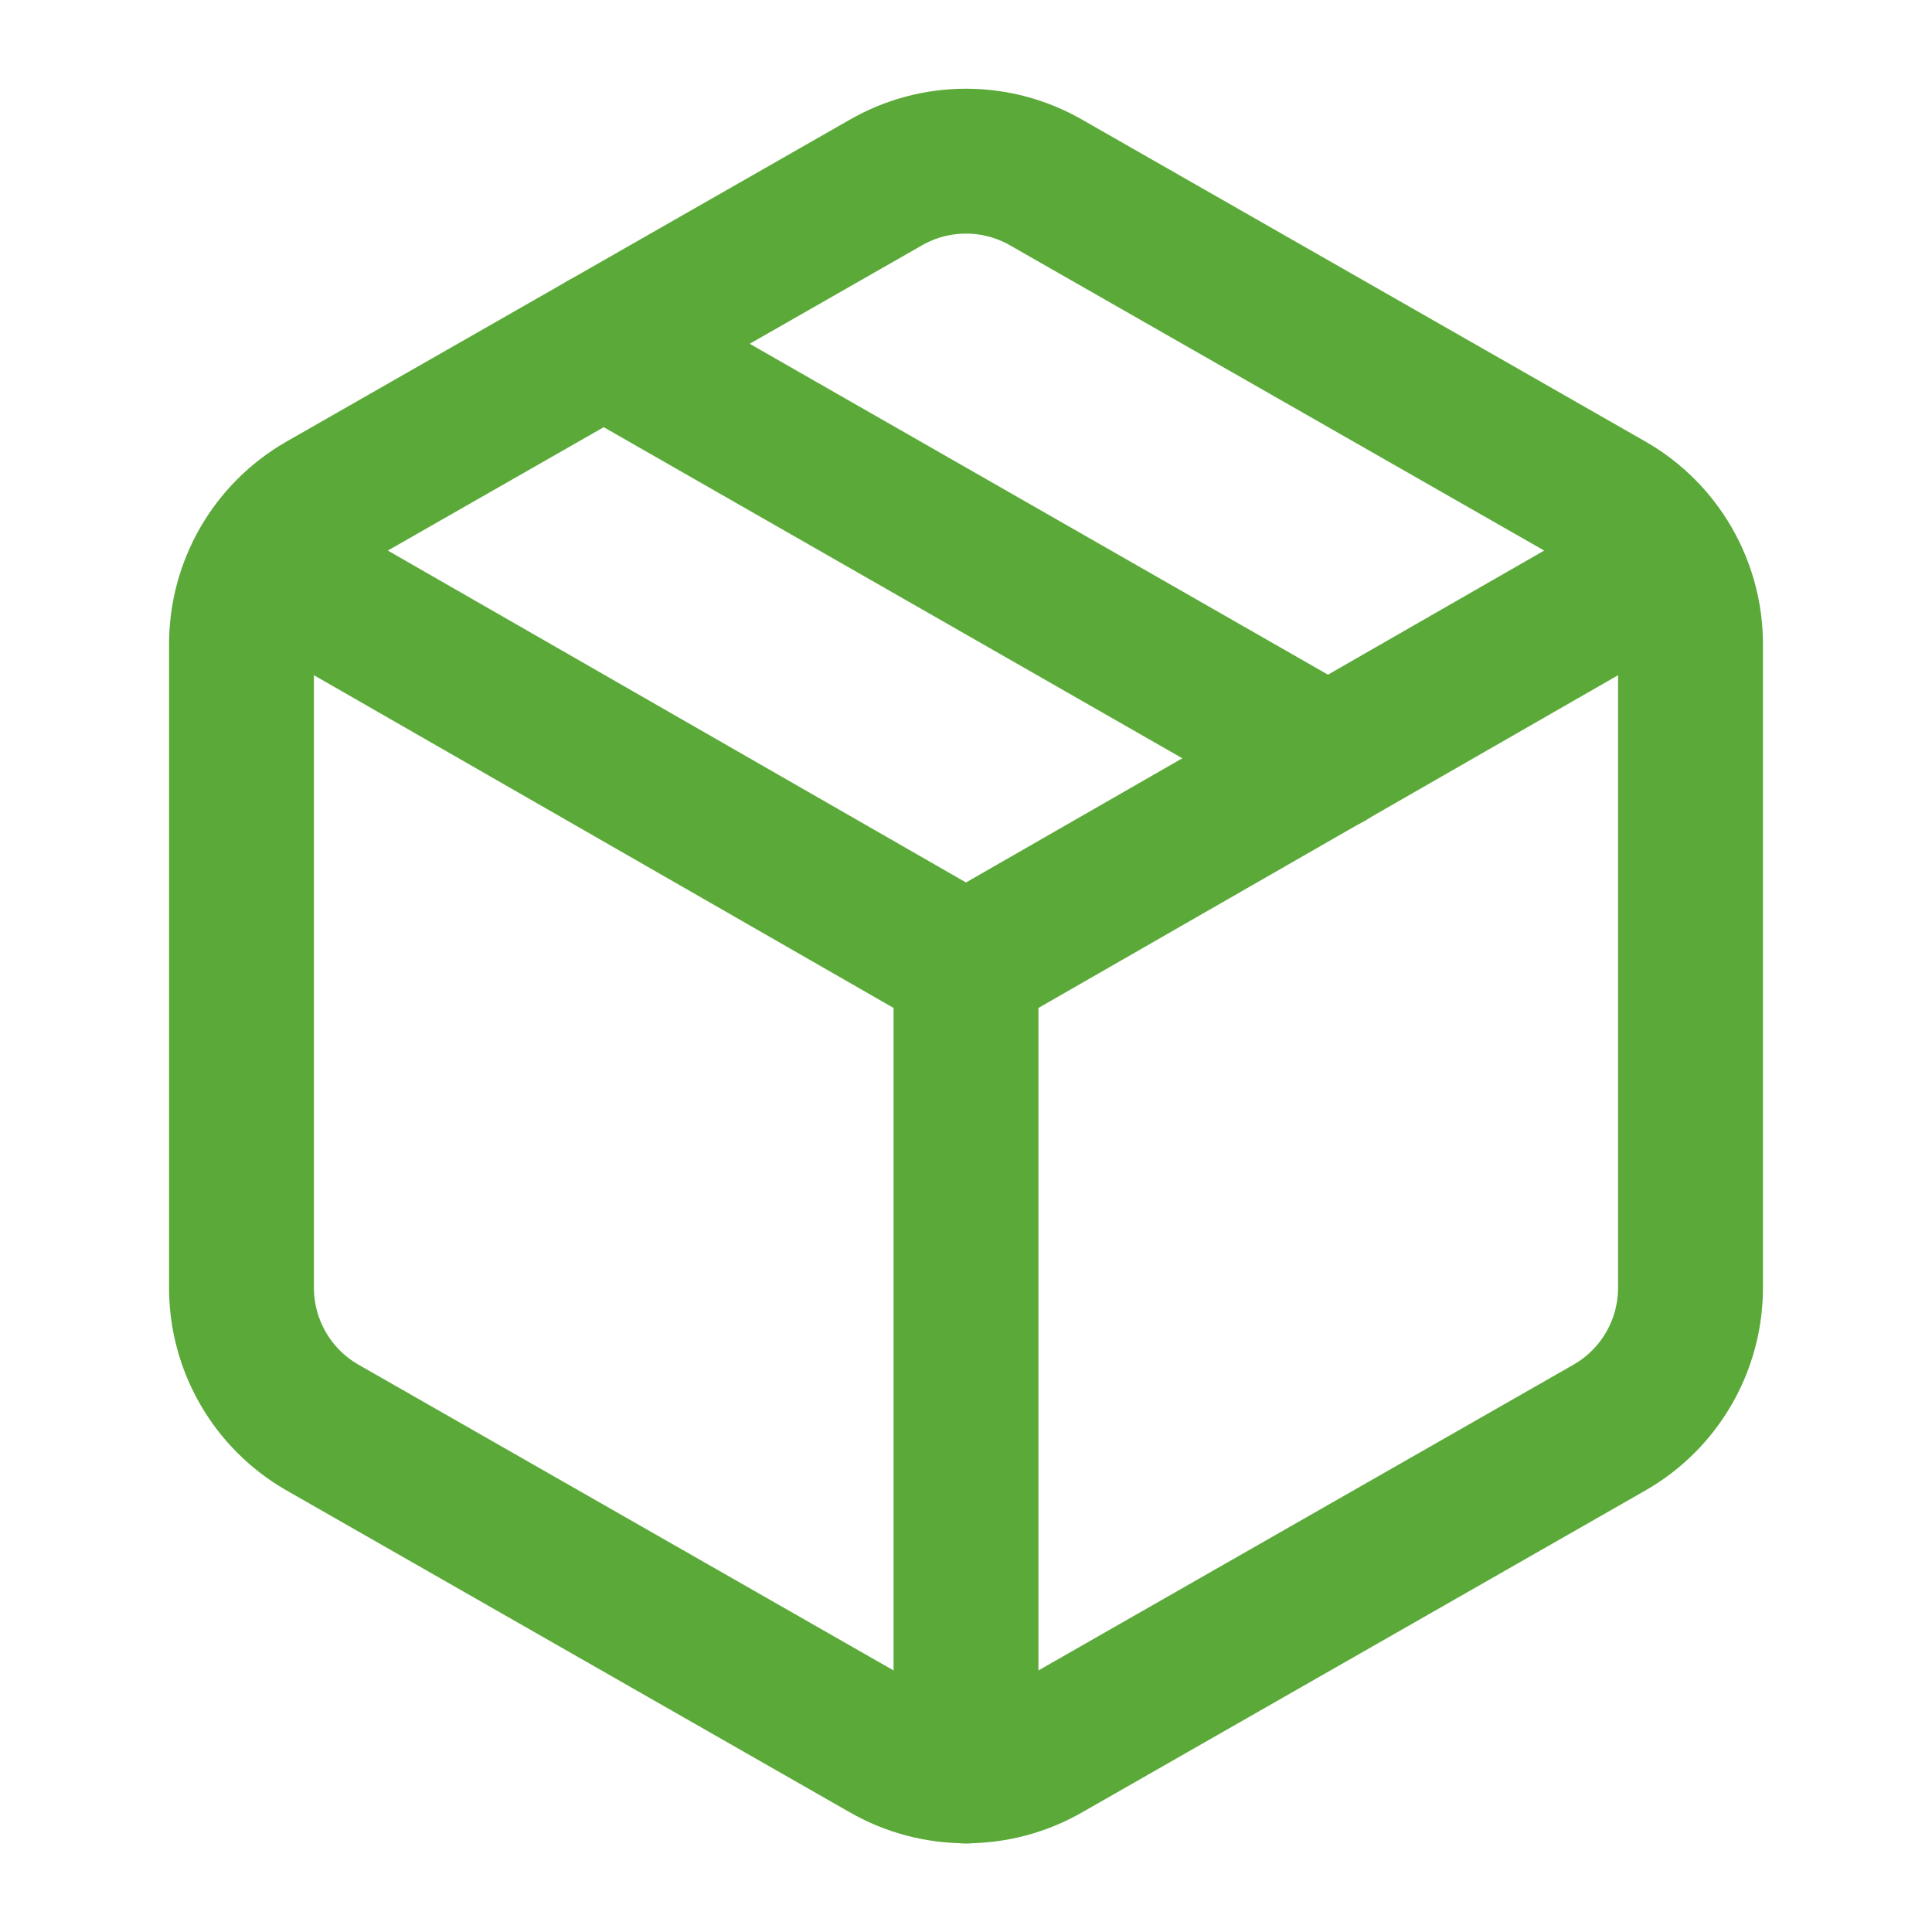
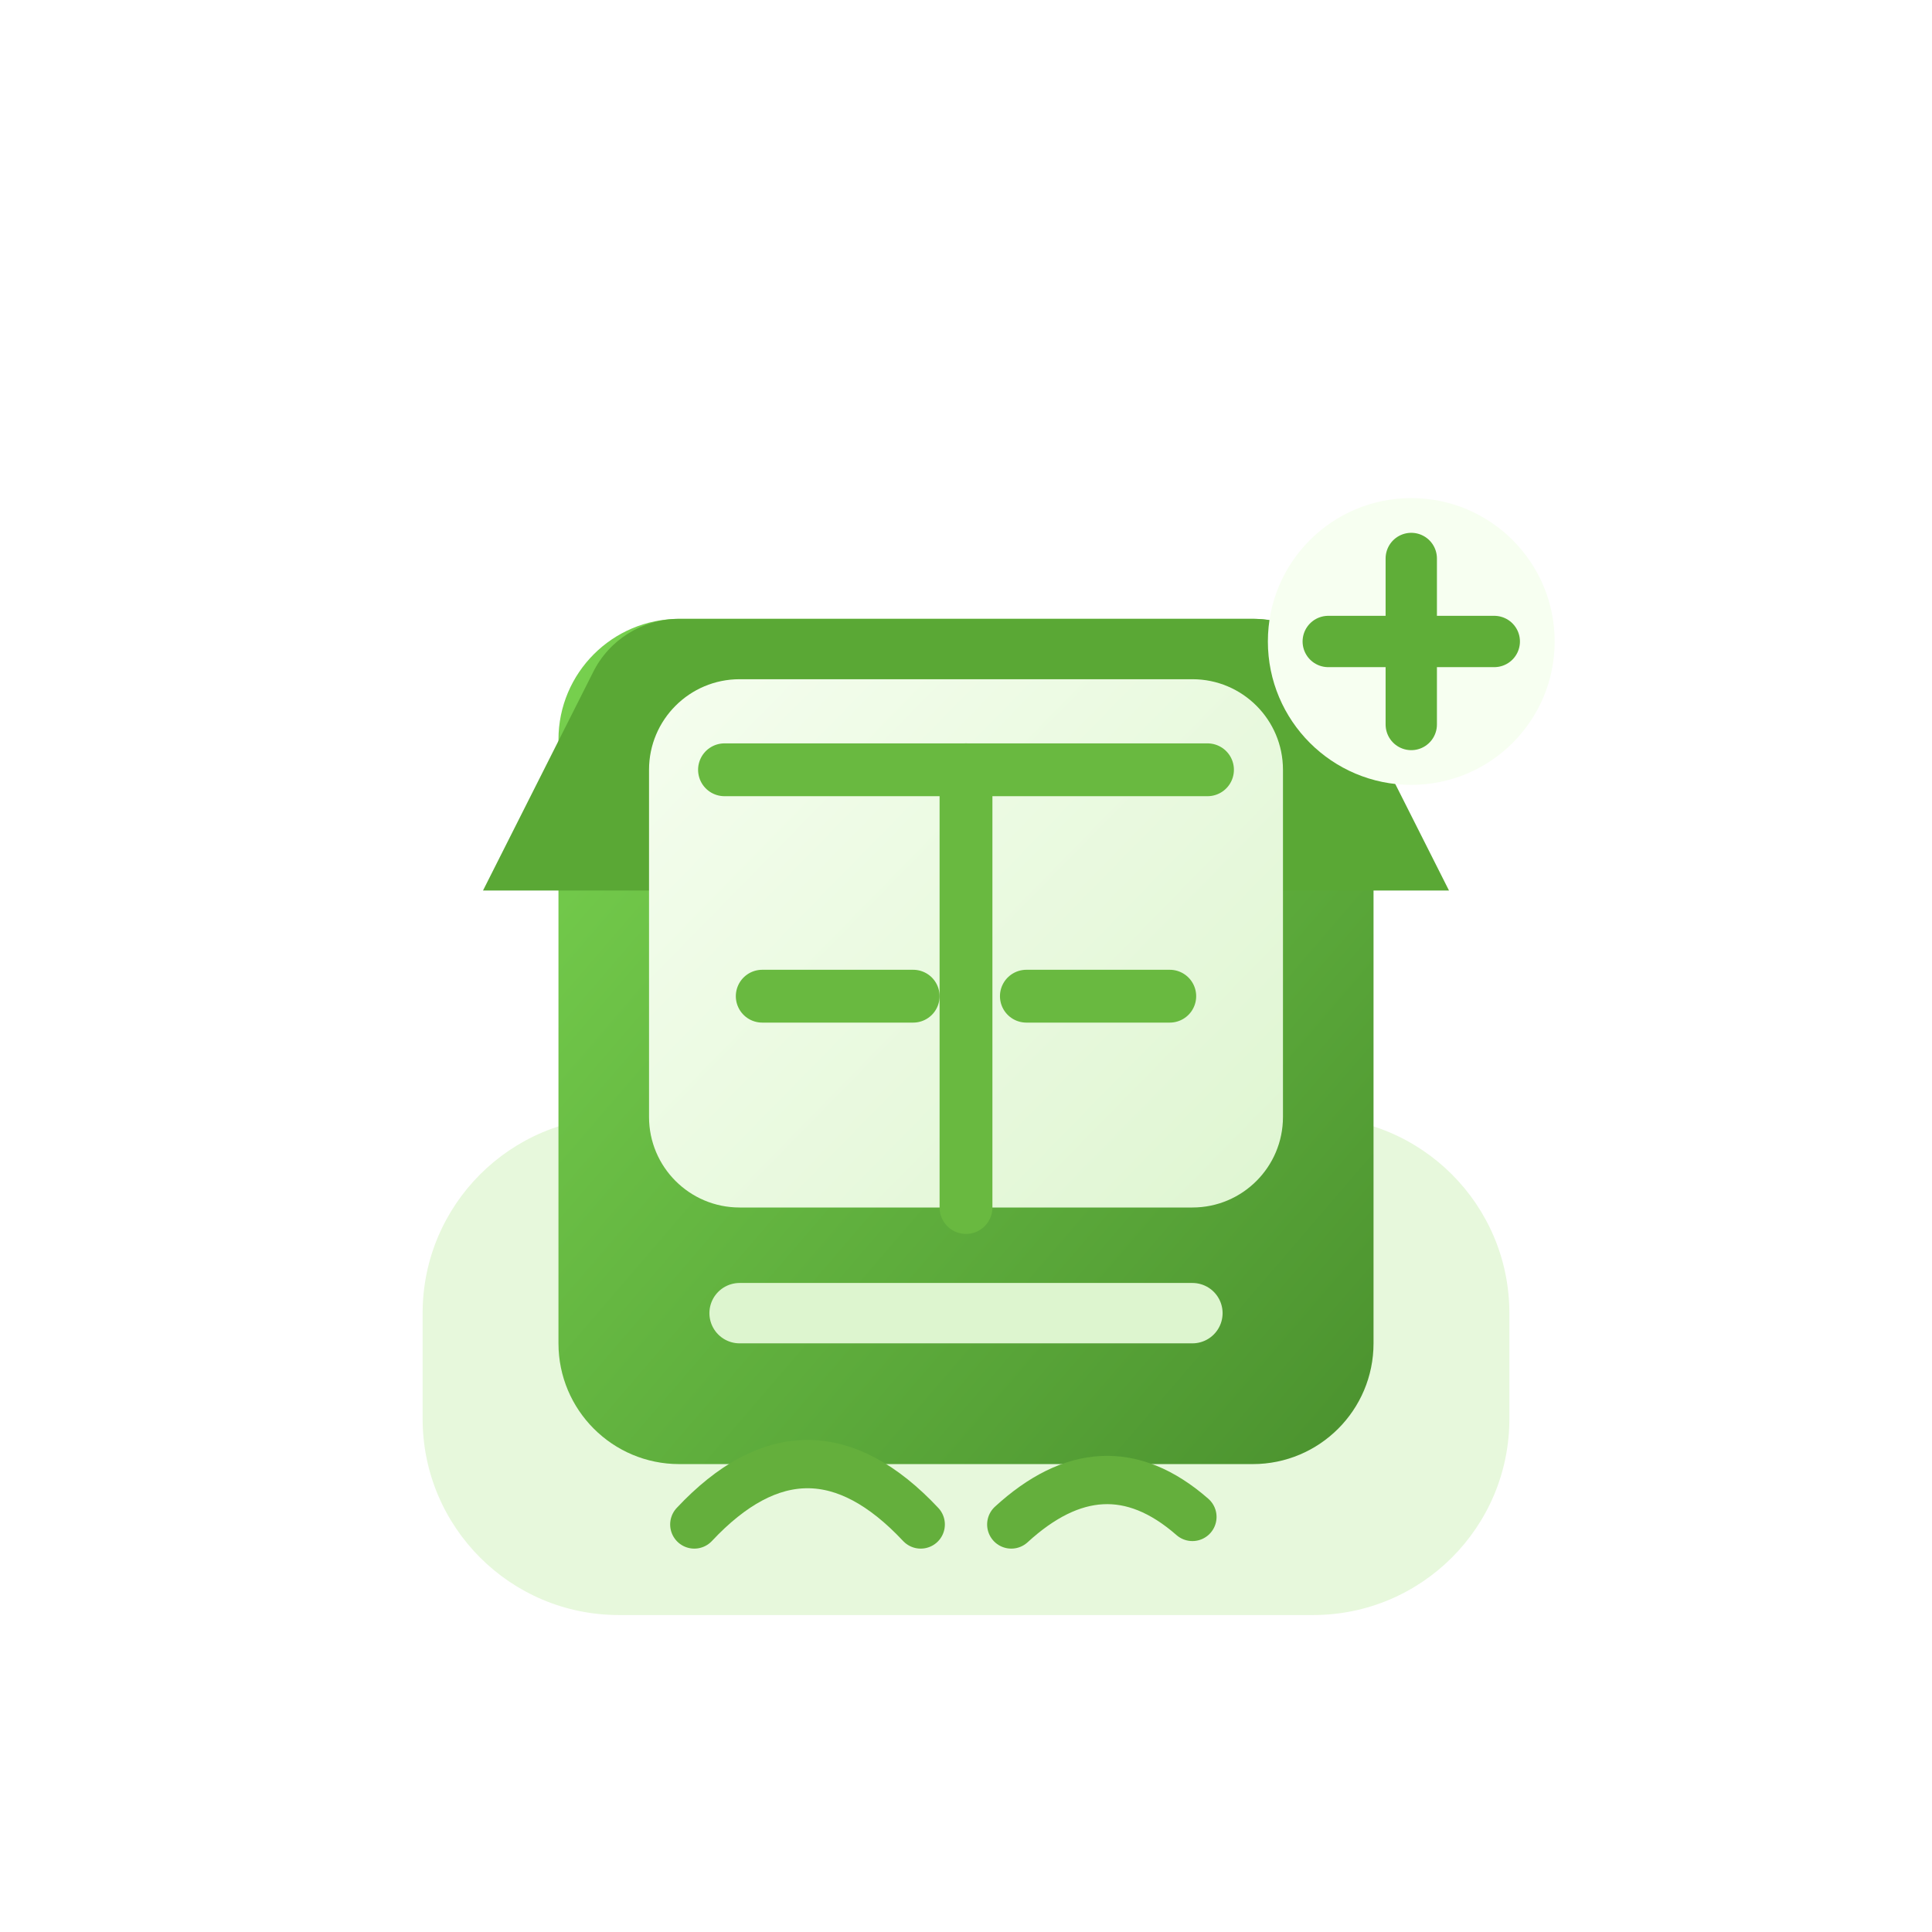
- <svg xmlns="http://www.w3.org/2000/svg" width="96" height="96" viewBox="0 0 24 24" fill="none" stroke="#5BAA39" stroke-width="1.8" stroke-linecap="round" stroke-linejoin="round">
-   <path d="M11 21.73a2 2 0 0 0 2 0l7-4A2 2 0 0 0 21 16V8a2 2 0 0 0-1-1.73l-7-4a2 2 0 0 0-2 0l-7 4A2 2 0 0 0 3 8v8a2 2 0 0 0 1 1.73z" />
-   <path d="M12 22V12" />
-   <polyline points="3.29 7 12 12 20.71 7" />
-   <path d="m7.5 4.27 9 5.15" />
+ <svg xmlns="http://www.w3.org/2000/svg" width="128" height="128" viewBox="0 0 128 128" fill="none">
+   <defs>
+     <linearGradient id="otherCrate" x1="33" y1="39" x2="97" y2="94" gradientUnits="userSpaceOnUse">
+       <stop stop-color="#7BD651" />
+       <stop offset="1" stop-color="#498F2D" />
+     </linearGradient>
+     <linearGradient id="otherBox" x1="39" y1="34" x2="89" y2="83" gradientUnits="userSpaceOnUse">
+       <stop stop-color="#F9FFF4" />
+       <stop offset="1" stop-color="#DDF5CF" />
+     </linearGradient>
+   </defs>
+   <path d="M28 87C28 79.82 33.82 74 41 74H87C94.18 74 100 79.82 100 87V94C100 101.18 94.18 107 87 107H41C33.82 107 28 101.18 28 94V87Z" fill="#E7F8DC" />
+   <path d="M37 49C37 44.582 40.582 41 45 41H83C87.418 41 91 44.582 91 49V89C91 93.418 87.418 97 83 97H45C40.582 97 37 93.418 37 89V49Z" fill="url(#otherCrate)" />
+   <path d="M45 41H83C85.429 41 87.648 42.381 88.719 44.56L96 59H32L39.281 44.56C40.352 42.381 42.571 41 45 41Z" fill="#5AA835" />
+   <path d="M43 51C43 47.686 45.686 45 49 45H79C82.314 45 85 47.686 85 51V74C85 77.314 82.314 80 79 80H49C45.686 80 43 77.314 43 74V51Z" fill="url(#otherBox)" />
+   <path d="M48 51H80" stroke="#69B940" stroke-width="3.5" stroke-linecap="round" />
+   <path d="M64 51V80" stroke="#69B940" stroke-width="3.5" stroke-linecap="round" />
+   <path d="M50.5 66H60.5" stroke="#69B940" stroke-width="3.5" stroke-linecap="round" />
+   <path d="M68 66H77.5" stroke="#69B940" stroke-width="3.5" stroke-linecap="round" />
+   <path d="M49 87H79" stroke="#DDF5CF" stroke-width="4" stroke-linecap="round" />
+   <path d="M103 42.5C103 47.747 98.747 52 93.5 52C88.253 52 84 47.747 84 42.5C84 37.253 88.253 33 93.5 33C98.747 33 103 37.253 103 42.5Z" fill="#F7FFF1" />
+   <path d="M93.5 37V48" stroke="#5FAE38" stroke-width="3.4" stroke-linecap="round" />
+   <path d="M88 42.5H99" stroke="#5FAE38" stroke-width="3.4" stroke-linecap="round" />
+   <path d="M46 101C51 95.667 56 95.667 61 101" stroke="#64AF3C" stroke-width="3.2" stroke-linecap="round" />
+   <path d="M67 101C71 97.333 75 97 79 100.5" stroke="#64AF3C" stroke-width="3.2" stroke-linecap="round" />
</svg>
